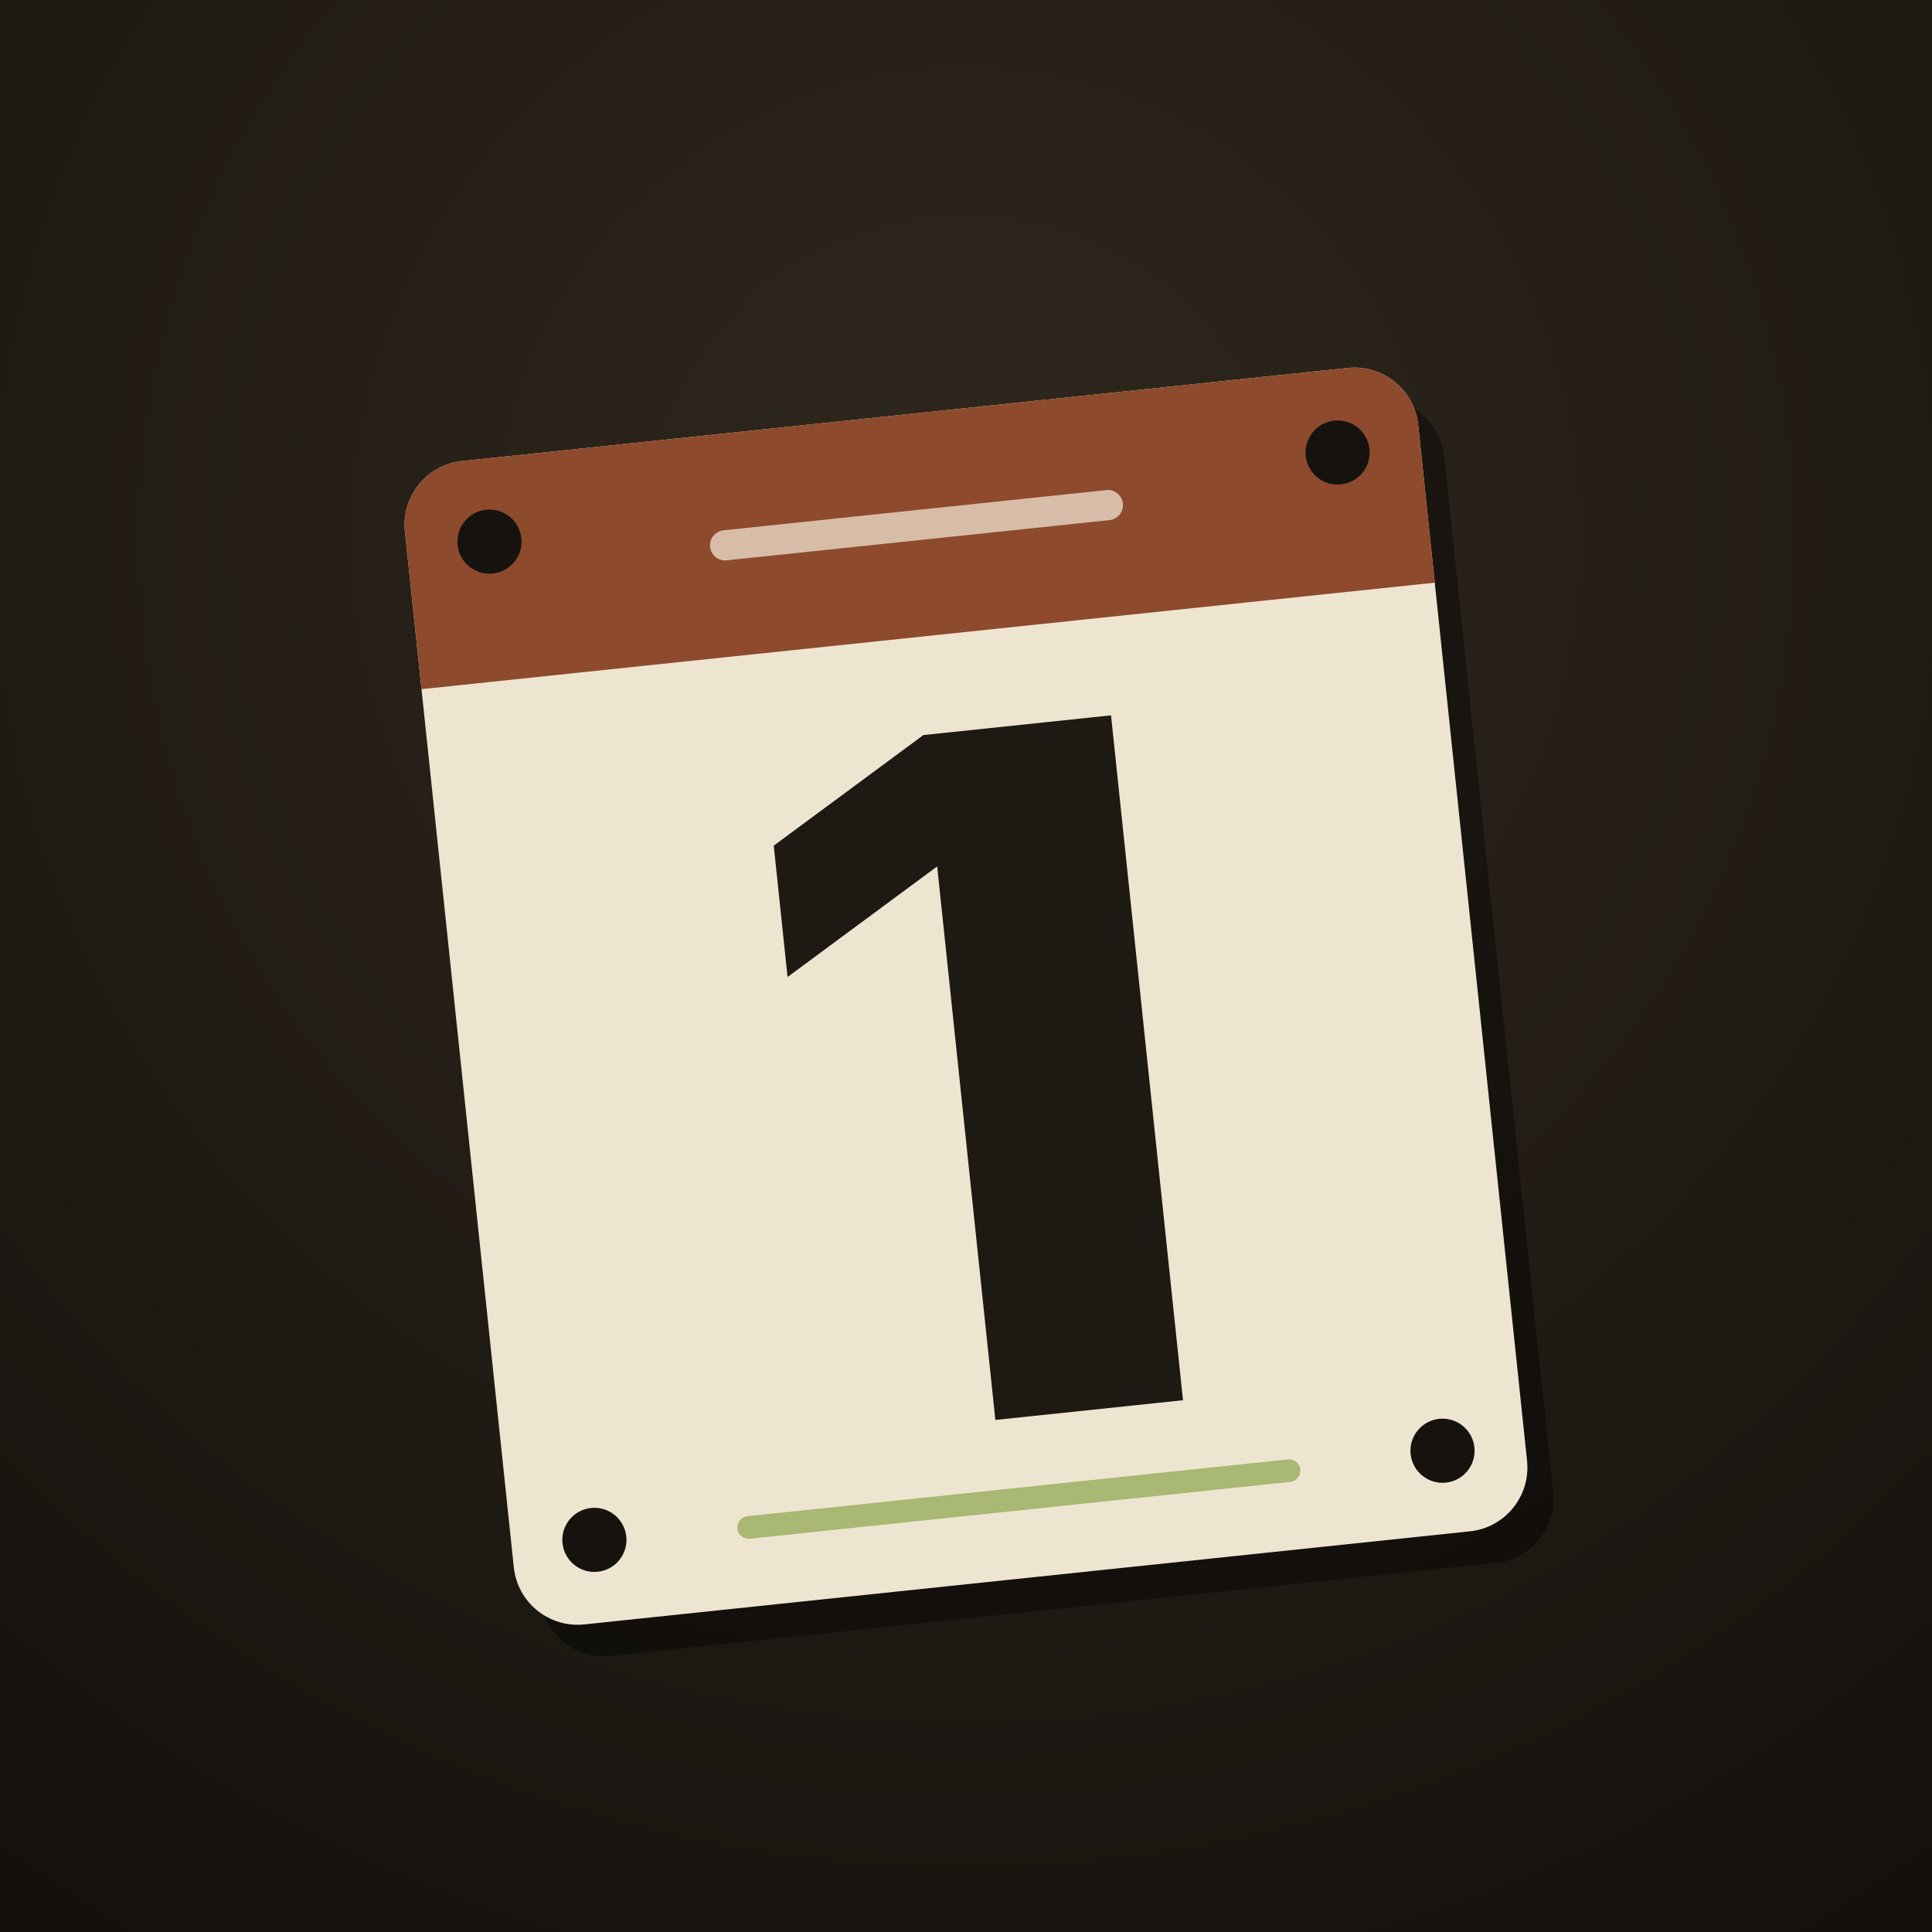
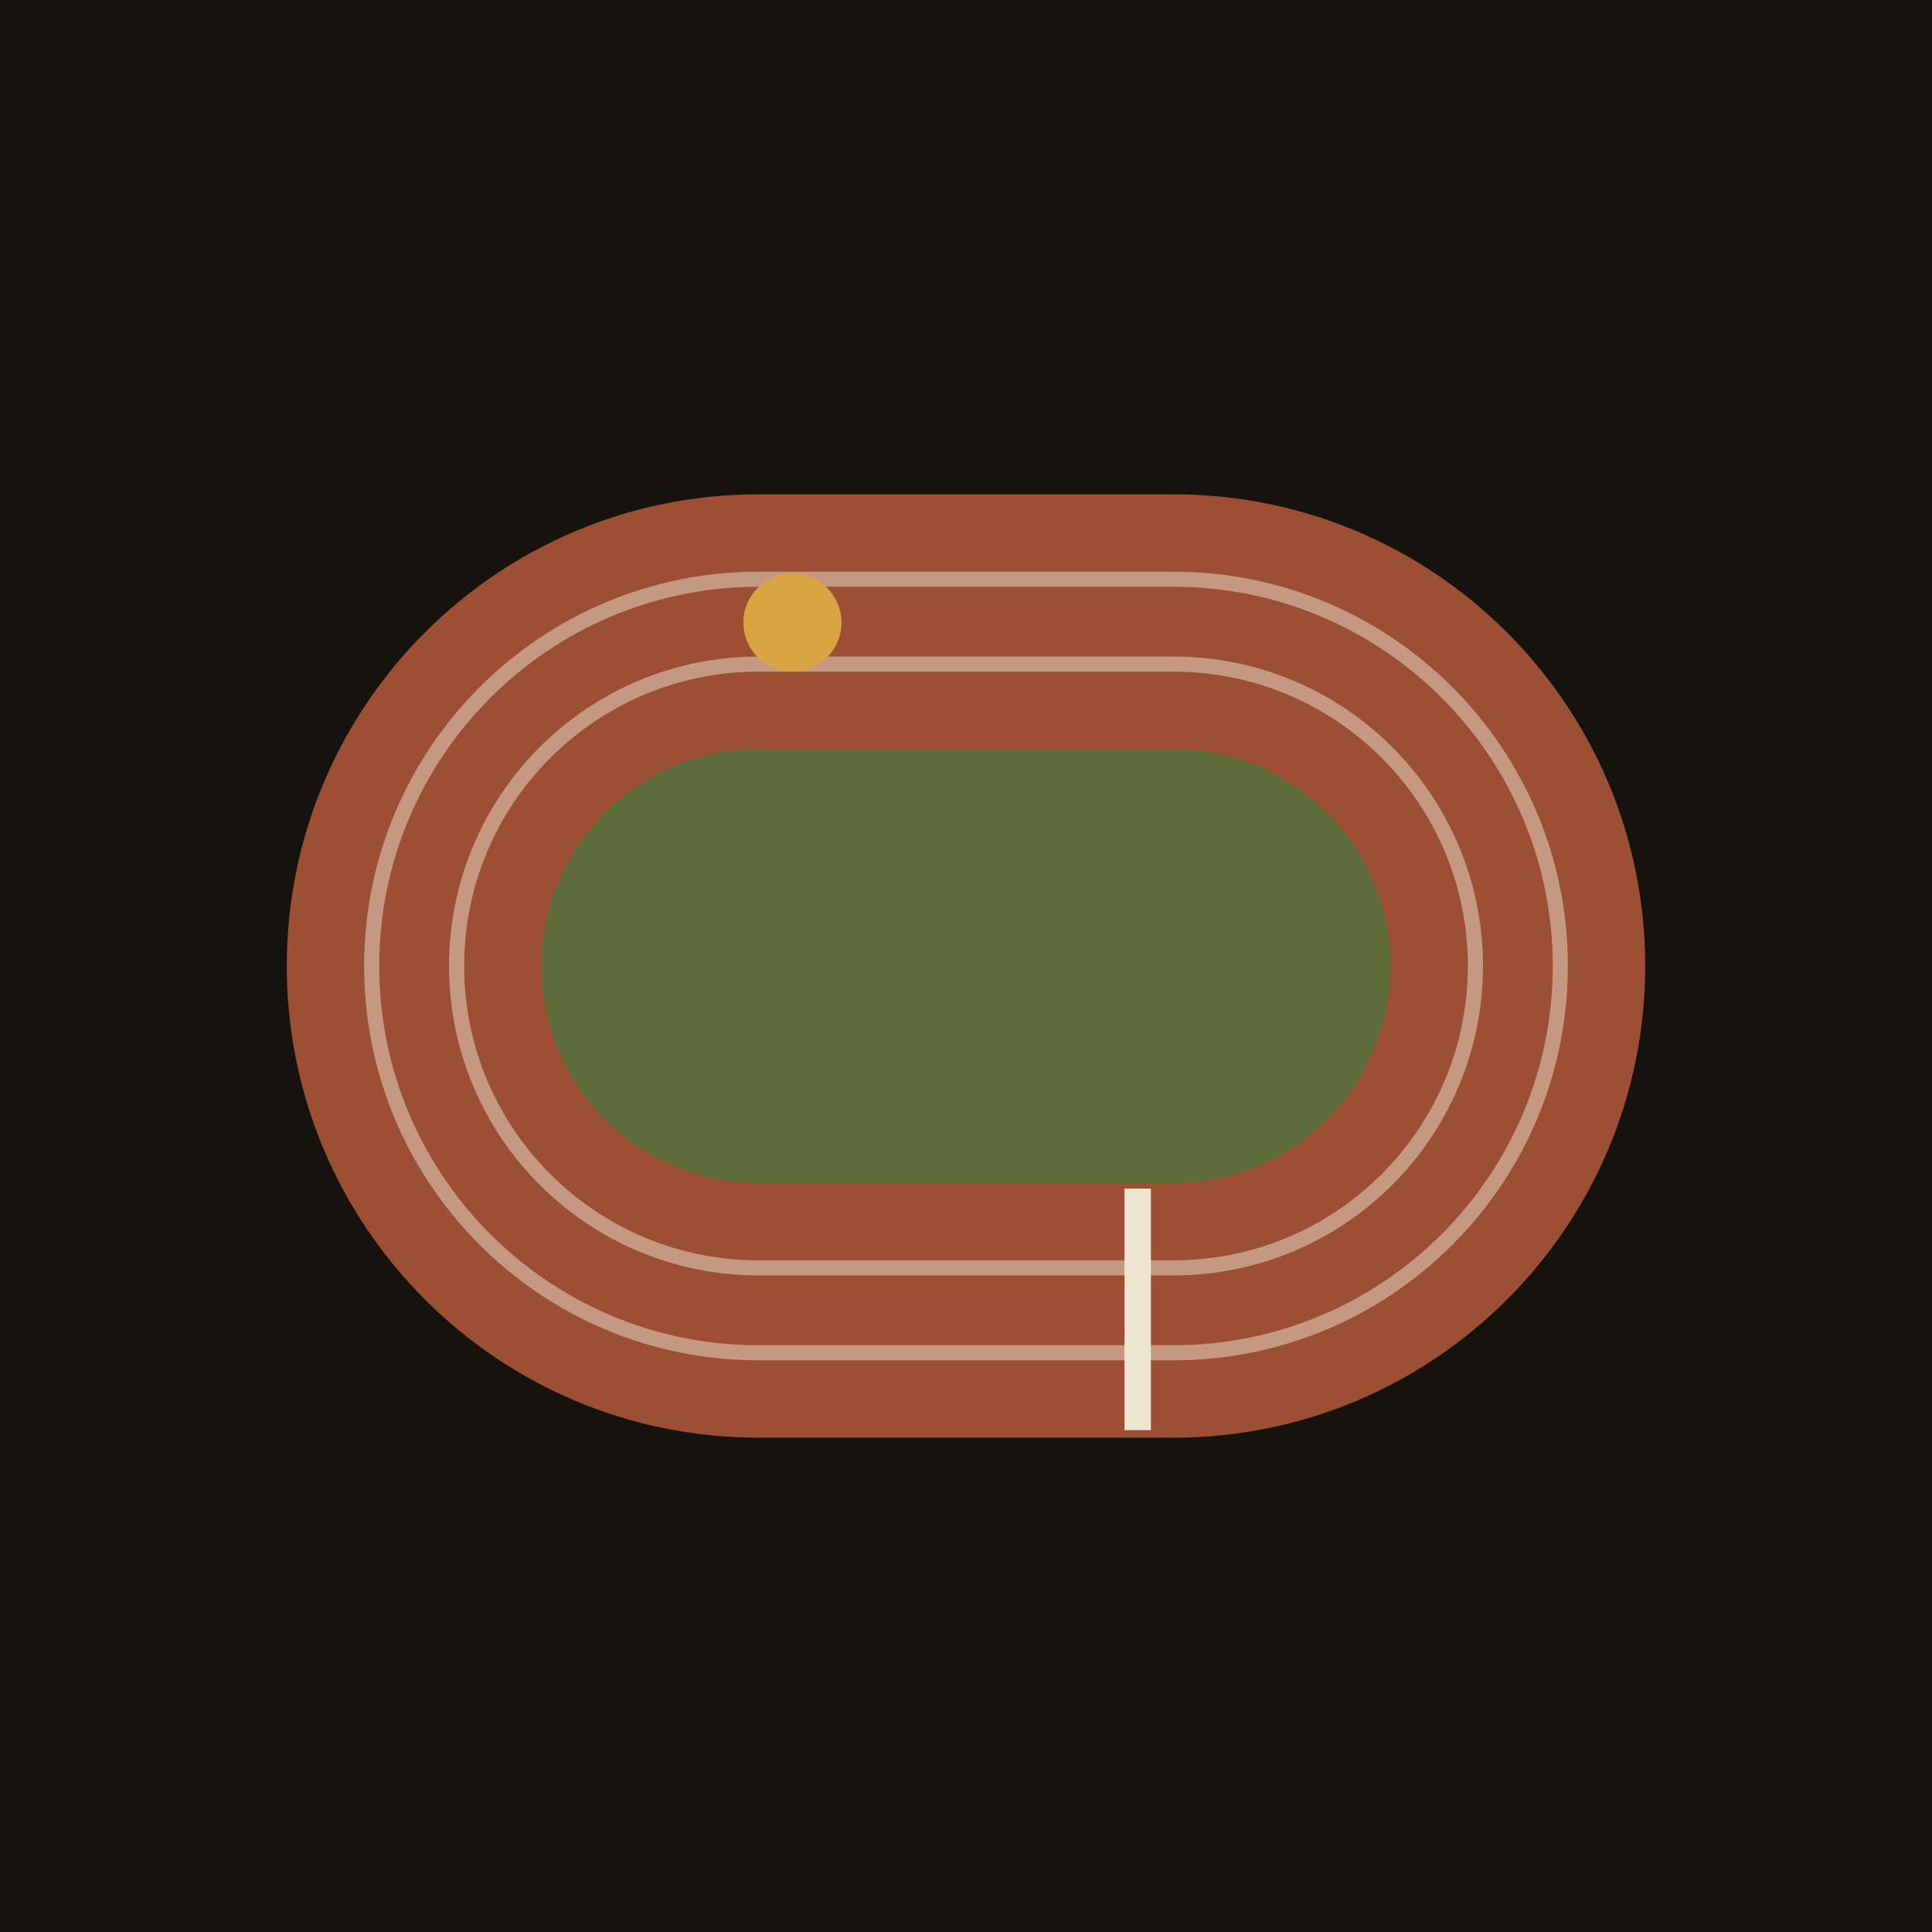
<svg xmlns="http://www.w3.org/2000/svg" width="1024" height="1024" viewBox="0 0 1024 1024">
-   <defs>
-     <radialGradient id="ground" cx="50%" cy="28%" r="85%">
-       <stop offset="0" stop-color="#30281E" />
-       <stop offset="1" stop-color="#14110D" />
-     </radialGradient>
-     <clipPath id="bib">
-       <rect x="-270" y="-310" width="540" height="620" rx="34" />
-     </clipPath>
-   </defs>
-   <rect width="1024" height="1024" fill="url(#ground)" />
-   <g transform="translate(512 528) rotate(-6)">
-     <rect x="-258" y="-292" width="540" height="620" rx="34" fill="#000000" opacity="0.38" />
-     <g clip-path="url(#bib)">
-       <rect x="-270" y="-310" width="540" height="620" fill="#EEE5D1" />
-       <rect x="-270" y="-310" width="540" height="118" fill="#8E4A2C" />
-       <rect x="-110" y="-259" width="220" height="16" rx="8" fill="#F6EEDD" opacity="0.7" />
-       <rect x="-150" y="262" width="300" height="12" rx="6" fill="#A9B872" />
-     </g>
-     <circle cx="-226" cy="-266" r="17" fill="#16130F" />
-     <circle cx="226" cy="-266" r="17" fill="#16130F" />
-     <circle cx="-226" cy="266" r="17" fill="#16130F" />
-     <circle cx="226" cy="266" r="17" fill="#16130F" />
-     <path d="M -8 -140 L 92 -140 L 92 225 L -8 225 L -8 -70 L -93 -20 L -93 -90 Z" fill="#1E1912" />
-   </g>
+   <rect width="1024" height="1024" fill="#16130F" />
+   <rect x="152" y="262" width="720" height="500" rx="250" fill="#9C4F33" />
+   <rect x="197" y="307" width="630" height="410" rx="205" fill="none" stroke="#EEE5D1" stroke-opacity="0.5" stroke-width="8" />
+   <rect x="242" y="352" width="540" height="320" rx="160" fill="none" stroke="#EEE5D1" stroke-opacity="0.5" stroke-width="8" />
+   <rect x="287" y="397" width="450" height="230" rx="115" fill="#5E6B3A" />
+   <rect x="596" y="630" width="14" height="128" fill="#EEE5D1" />
+   <circle cx="420" cy="330" r="26" fill="#D9A441" />
</svg>
